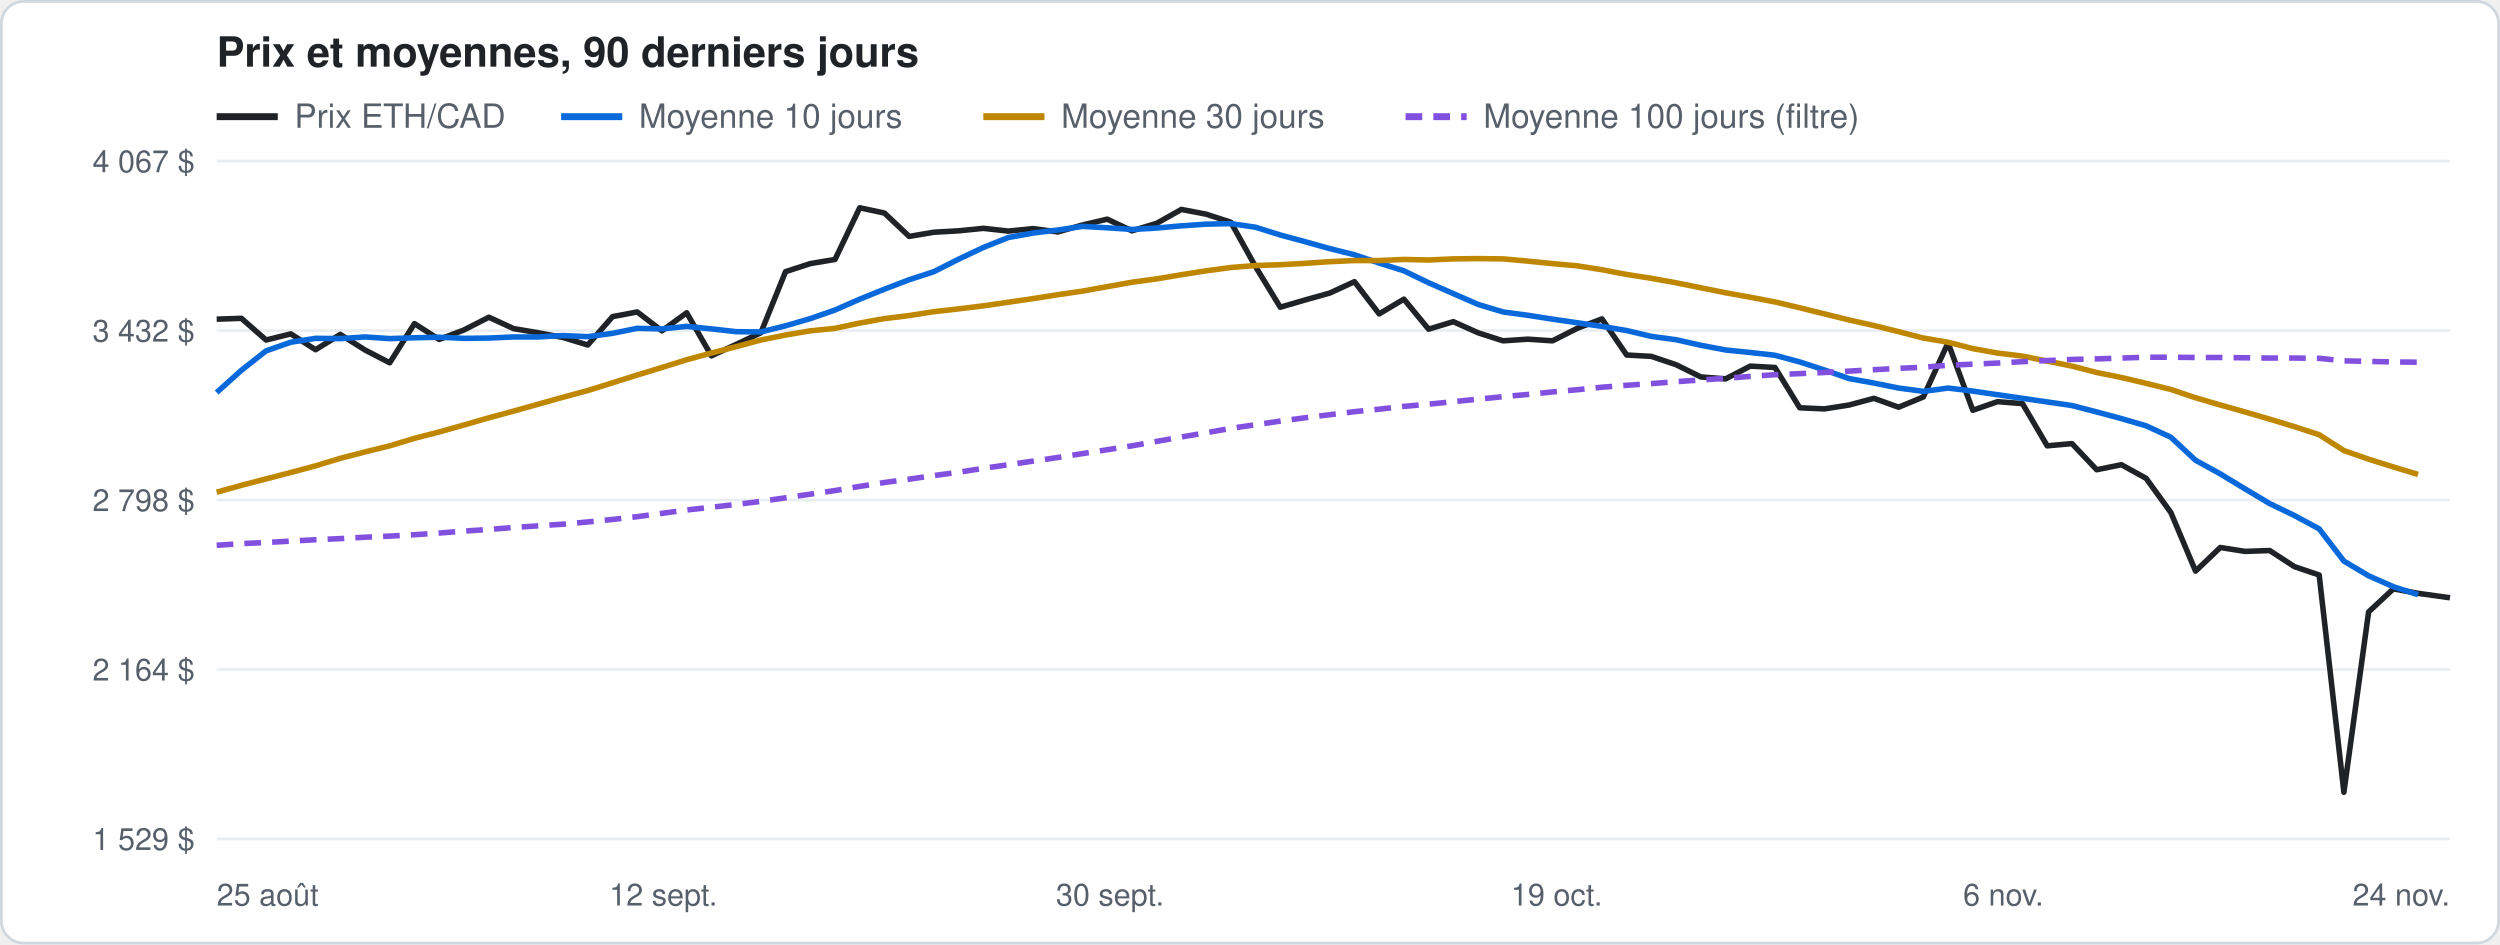
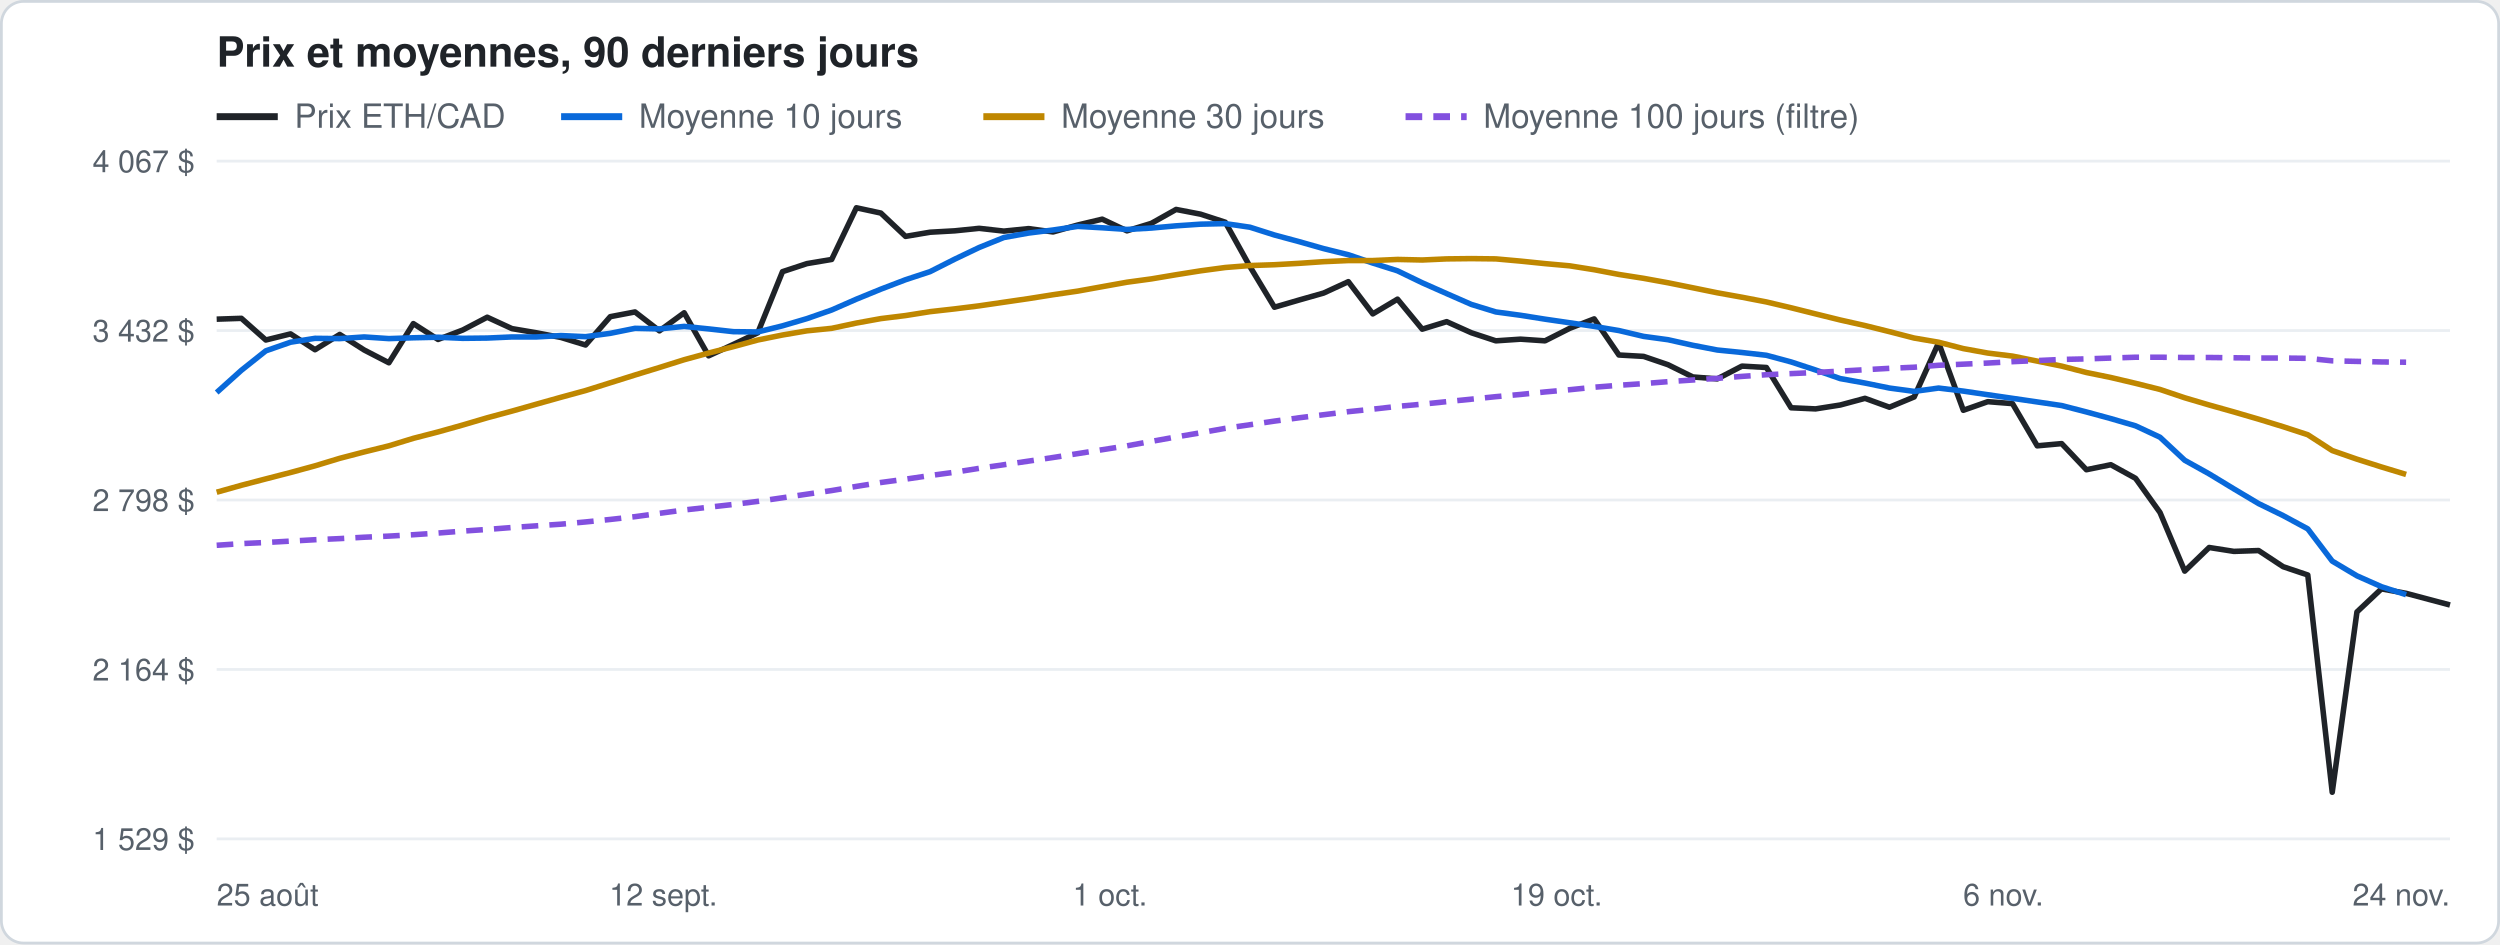
<svg xmlns="http://www.w3.org/2000/svg" width="900" height="340" viewBox="0 0 900 340" font-family="-apple-system, Segoe UI, Helvetica, Arial, sans-serif">
  <rect x="0.5" y="0.5" width="899" height="339" rx="8" fill="#ffffff" stroke="#d0d7de" />
  <text x="78" y="24" font-size="15" font-weight="600" fill="#1f2328">Prix et moyennes, 90 derniers jours</text>
  <line x1="78" y1="42" x2="100" y2="42" stroke="#1f2328" stroke-width="2.5" />
  <text x="106" y="46" font-size="12" fill="#57606a">Prix ETH/CAD</text>
  <line x1="202" y1="42" x2="224" y2="42" stroke="#0969da" stroke-width="2.5" />
  <text x="230" y="46" font-size="12" fill="#57606a">Moyenne 10 jours</text>
  <line x1="354" y1="42" x2="376" y2="42" stroke="#bf8700" stroke-width="2.5" />
  <text x="382" y="46" font-size="12" fill="#57606a">Moyenne 30 jours</text>
  <line x1="506" y1="42" x2="528" y2="42" stroke="#8250df" stroke-width="2.5" stroke-dasharray="6 4" />
  <text x="534" y="46" font-size="12" fill="#57606a">Moyenne 100 jours (filtre)</text>
  <line x1="78" y1="302.0" x2="882" y2="302.0" stroke="#eaeef2" />
  <text x="70" y="306.0" font-size="11" fill="#57606a" text-anchor="end">1 529 $</text>
  <line x1="78" y1="241.0" x2="882" y2="241.0" stroke="#eaeef2" />
  <text x="70" y="245.0" font-size="11" fill="#57606a" text-anchor="end">2 164 $</text>
  <line x1="78" y1="180.0" x2="882" y2="180.0" stroke="#eaeef2" />
  <text x="70" y="184.0" font-size="11" fill="#57606a" text-anchor="end">2 798 $</text>
  <line x1="78" y1="119.0" x2="882" y2="119.0" stroke="#eaeef2" />
  <text x="70" y="123.0" font-size="11" fill="#57606a" text-anchor="end">3 432 $</text>
  <line x1="78" y1="58.0" x2="882" y2="58.0" stroke="#eaeef2" />
  <text x="70" y="62.0" font-size="11" fill="#57606a" text-anchor="end">4 067 $</text>
  <text x="78.0" y="326" font-size="11" fill="#57606a" text-anchor="start">25 août</text>
  <text x="238.8" y="326" font-size="11" fill="#57606a" text-anchor="middle">12 sept.</text>
-   <text x="399.6" y="326" font-size="11" fill="#57606a" text-anchor="middle">30 sept.</text>
+   <text x="399.6" y="326" font-size="11" fill="#57606a" text-anchor="middle">1 oct.</text>
  <text x="560.4" y="326" font-size="11" fill="#57606a" text-anchor="middle">19 oct.</text>
  <text x="721.2" y="326" font-size="11" fill="#57606a" text-anchor="middle">6 nov.</text>
  <text x="882.0" y="326" font-size="11" fill="#57606a" text-anchor="end">24 nov.</text>
-   <polyline points="78.0,114.9 86.9,114.6 95.8,122.4 104.7,120.2 113.6,125.9 122.5,120.4 131.4,126.0 140.3,130.6 149.2,116.5 158.1,122.2 167.0,118.8 176.0,114.2 184.9,118.3 193.8,119.8 202.7,121.5 211.6,124.2 220.5,114.0 229.4,112.3 238.3,119.1 247.2,112.6 256.1,128.1 265.0,124.0 273.9,119.8 282.8,97.8 291.7,94.9 300.6,93.4 309.5,74.8 318.4,76.7 327.3,85.1 336.2,83.6 345.1,83.1 354.0,82.2 363.0,83.2 371.9,82.3 380.8,83.5 389.7,81.0 398.6,78.9 407.5,83.1 416.4,80.4 425.3,75.4 434.2,77.1 443.1,80.0 452.0,96.0 460.9,110.6 469.8,108.0 478.7,105.5 487.6,101.4 496.5,113.0 505.4,107.7 514.3,118.5 523.2,115.8 532.1,119.8 541.1,122.7 550.0,122.1 558.9,122.7 567.8,118.2 576.7,114.8 585.6,127.8 594.5,128.3 603.4,131.3 612.3,135.7 621.2,136.4 630.1,131.8 639.0,132.3 647.9,146.8 656.8,147.2 665.7,145.8 674.6,143.4 683.5,146.6 692.4,142.9 701.3,123.4 710.2,147.7 719.1,144.6 728.1,145.3 737.0,160.5 745.9,159.7 754.8,169.1 763.7,167.3 772.6,172.2 781.5,184.5 790.4,205.6 799.3,197.1 808.2,198.5 817.1,198.2 826.0,204.0 834.9,207.0 843.8,285.2 852.7,220.3 861.6,212.0 870.5,213.6 882.0,215.2" fill="none" stroke="#1f2328" stroke-width="2" stroke-linejoin="round" />
-   <polyline points="78.0,141.3 86.9,133.3 95.8,126.3 104.7,123.2 113.6,121.8 122.5,121.9 131.4,121.3 140.3,121.9 149.2,121.6 158.1,121.4 167.0,121.8 176.0,121.7 184.9,121.3 193.8,121.3 202.7,120.8 211.6,121.2 220.5,120.0 229.4,118.2 238.3,118.4 247.2,117.5 256.1,118.4 265.0,119.4 273.9,119.5 282.8,117.3 291.7,114.7 300.6,111.6 309.5,107.7 318.4,104.1 327.3,100.7 336.2,97.8 345.1,93.3 354.0,89.1 363.0,85.5 371.9,83.9 380.8,82.8 389.7,81.5 398.6,82.0 407.5,82.6 416.4,82.1 425.3,81.3 434.2,80.7 443.1,80.5 452.0,81.8 460.9,84.6 469.8,87.0 478.7,89.5 487.6,91.7 496.5,94.7 505.4,97.5 514.3,101.8 523.2,105.7 532.1,109.6 541.1,112.3 550.0,113.5 558.9,114.9 567.8,116.2 576.7,117.5 585.6,119.0 594.5,121.1 603.4,122.3 612.3,124.3 621.2,126.0 630.1,126.9 639.0,127.9 647.9,130.3 656.8,133.2 665.7,136.3 674.6,137.9 683.5,139.7 692.4,140.9 701.3,139.7 710.2,140.8 719.1,142.1 728.1,143.4 737.0,144.7 745.9,146.0 754.8,148.3 763.7,150.7 772.6,153.3 781.5,157.4 790.4,165.7 799.3,170.6 808.2,176.0 817.1,181.3 826.0,185.6 834.9,190.4 843.8,202.0 852.7,207.3 861.6,211.2 870.5,214.1" fill="none" stroke="#0969da" stroke-width="2" stroke-linejoin="round" />
-   <polyline points="78.0,177.2 86.9,174.7 95.8,172.4 104.7,170.1 113.6,167.7 122.5,165.0 131.4,162.7 140.3,160.5 149.2,157.8 158.1,155.5 167.0,153.0 176.0,150.4 184.9,148.0 193.8,145.5 202.7,143.0 211.6,140.6 220.5,137.8 229.4,135.0 238.3,132.3 247.2,129.5 256.1,127.1 265.0,124.8 273.9,122.4 282.8,120.6 291.7,119.1 300.6,118.2 309.5,116.3 318.4,114.7 327.3,113.6 336.2,112.2 345.1,111.2 354.0,110.1 363.0,108.8 371.9,107.5 380.8,106.1 389.7,104.8 398.6,103.2 407.5,101.6 416.4,100.4 425.3,98.9 434.2,97.5 443.1,96.3 452.0,95.6 460.9,95.3 469.8,94.8 478.7,94.2 487.6,93.8 496.5,93.8 505.4,93.4 514.3,93.6 523.2,93.2 532.1,93.1 541.1,93.2 550.0,94.0 558.9,94.9 567.8,95.7 576.7,97.1 585.6,98.8 594.5,100.2 603.4,101.8 612.3,103.6 621.2,105.4 630.1,107.0 639.0,108.7 647.9,110.8 656.8,113.0 665.7,115.2 674.6,117.2 683.5,119.4 692.4,121.7 701.3,123.2 710.2,125.5 719.1,127.1 728.1,128.2 737.0,130.0 745.9,131.8 754.8,134.1 763.7,135.9 772.6,138.0 781.5,140.2 790.4,143.2 799.3,145.8 808.2,148.3 817.1,150.9 826.0,153.6 834.9,156.5 843.8,162.2 852.7,165.3 861.6,168.1 870.5,170.8" fill="none" stroke="#bf8700" stroke-width="2" stroke-linejoin="round" />
-   <polyline points="78.0,196.3 86.9,195.7 95.8,195.3 104.7,194.8 113.6,194.3 122.5,193.9 131.4,193.4 140.3,193.0 149.2,192.5 158.1,191.9 167.0,191.2 176.0,190.6 184.9,189.9 193.8,189.3 202.7,188.7 211.6,187.9 220.5,187.0 229.4,186.0 238.3,184.8 247.2,183.6 256.1,182.6 265.0,181.6 273.9,180.5 282.8,179.2 291.7,177.9 300.6,176.6 309.5,175.1 318.4,173.7 327.3,172.5 336.2,171.2 345.1,170.0 354.0,168.6 363.0,167.3 371.9,166.0 380.8,164.7 389.7,163.3 398.6,161.9 407.5,160.5 416.4,158.9 425.3,157.3 434.2,155.8 443.1,154.2 452.0,152.9 460.9,151.6 469.8,150.4 478.7,149.3 487.6,148.2 496.5,147.3 505.4,146.3 514.3,145.5 523.2,144.6 532.1,143.7 541.1,142.8 550.0,142.0 558.9,141.1 567.8,140.3 576.7,139.4 585.6,138.7 594.5,138.1 603.4,137.4 612.3,136.8 621.2,136.2 630.1,135.5 639.0,134.9 647.9,134.5 656.8,134.1 665.7,133.6 674.6,133.1 683.5,132.6 692.4,132.2 701.3,131.5 710.2,131.1 719.1,130.7 728.1,130.2 737.0,129.8 745.9,129.4 754.8,129.2 763.7,128.9 772.6,128.6 781.5,128.6 790.4,128.7 799.3,128.7 808.2,128.8 817.1,128.9 826.0,128.9 834.9,129.0 843.8,129.9 852.7,130.1 861.6,130.3 870.5,130.4" fill="none" stroke="#8250df" stroke-width="2" stroke-linejoin="round" stroke-dasharray="6 4" />
+   <polyline points="78.0,114.9 86.9,114.6 95.7,122.4 104.6,120.2 113.4,125.9 122.3,120.4 131.1,126.0 140.0,130.6 148.8,116.5 157.7,122.2 166.6,118.8 175.4,114.2 184.3,118.3 193.1,119.8 202.0,121.5 210.8,124.2 219.7,114.0 228.6,112.3 237.4,119.1 246.3,112.6 255.1,128.1 264.0,124.0 272.8,119.8 281.7,97.8 290.5,94.9 299.4,93.4 308.3,74.8 317.1,76.7 326.0,85.1 334.8,83.6 343.7,83.1 352.5,82.2 361.4,83.2 370.3,82.3 379.1,83.5 388.0,81.0 396.8,78.9 405.7,83.1 414.5,80.4 423.4,75.4 432.2,77.1 441.1,80.0 450.0,96.0 458.8,110.6 467.7,108.0 476.5,105.5 485.4,101.4 494.2,113.0 503.1,107.7 512.0,118.5 520.8,115.8 529.7,119.8 538.5,122.7 547.4,122.1 556.2,122.7 565.1,118.2 573.9,114.8 582.8,127.8 591.7,128.3 600.5,131.3 609.4,135.7 618.2,136.4 627.1,131.8 635.9,132.3 644.8,146.8 653.6,147.2 662.5,145.8 671.4,143.4 680.2,146.6 689.1,142.9 697.9,123.4 706.8,147.7 715.6,144.6 724.5,145.3 733.4,160.5 742.2,159.7 751.1,169.1 759.9,167.3 768.8,172.2 777.6,184.5 786.5,205.6 795.3,197.1 804.2,198.5 813.1,198.2 821.9,204.0 830.8,207.0 839.6,285.2 848.5,220.3 857.3,212.0 866.2,213.6 882.0,217.8" fill="none" stroke="#1f2328" stroke-width="2" stroke-linejoin="round" />
+   <polyline points="78.0,141.3 86.9,133.3 95.7,126.3 104.6,123.2 113.4,121.8 122.3,121.9 131.1,121.3 140.0,121.9 148.8,121.6 157.7,121.4 166.6,121.8 175.4,121.7 184.3,121.3 193.1,121.3 202.0,120.8 210.8,121.2 219.7,120.0 228.6,118.2 237.4,118.4 246.3,117.5 255.1,118.4 264.0,119.4 272.8,119.5 281.7,117.3 290.5,114.7 299.4,111.6 308.3,107.7 317.1,104.1 326.0,100.7 334.8,97.8 343.7,93.3 352.5,89.1 361.4,85.5 370.3,83.9 379.1,82.8 388.0,81.5 396.8,82.0 405.7,82.6 414.5,82.1 423.4,81.3 432.2,80.7 441.1,80.5 450.0,81.8 458.8,84.6 467.7,87.0 476.5,89.5 485.4,91.7 494.2,94.7 503.1,97.5 512.0,101.8 520.8,105.7 529.7,109.6 538.5,112.3 547.4,113.5 556.2,114.9 565.1,116.2 573.9,117.5 582.8,119.0 591.7,121.1 600.5,122.3 609.4,124.3 618.2,126.0 627.1,126.9 635.9,127.9 644.8,130.3 653.6,133.2 662.5,136.3 671.4,137.9 680.2,139.7 689.1,140.9 697.9,139.7 706.8,140.8 715.6,142.1 724.5,143.4 733.4,144.7 742.2,146.0 751.1,148.3 759.9,150.7 768.8,153.3 777.6,157.4 786.5,165.7 795.3,170.6 804.2,176.0 813.1,181.3 821.9,185.6 830.8,190.4 839.6,202.0 848.5,207.3 857.3,211.2 866.2,214.1" fill="none" stroke="#0969da" stroke-width="2" stroke-linejoin="round" />
+   <polyline points="78.0,177.2 86.9,174.7 95.7,172.4 104.6,170.1 113.4,167.7 122.3,165.0 131.1,162.7 140.0,160.5 148.8,157.8 157.7,155.5 166.6,153.0 175.4,150.4 184.3,148.0 193.1,145.5 202.0,143.0 210.8,140.6 219.7,137.8 228.6,135.0 237.4,132.3 246.3,129.5 255.1,127.1 264.0,124.8 272.8,122.4 281.7,120.6 290.5,119.1 299.4,118.2 308.3,116.3 317.1,114.7 326.0,113.6 334.8,112.2 343.7,111.2 352.5,110.1 361.4,108.8 370.3,107.5 379.1,106.1 388.0,104.8 396.8,103.2 405.7,101.6 414.5,100.4 423.4,98.9 432.2,97.5 441.1,96.3 450.0,95.6 458.8,95.3 467.7,94.8 476.5,94.2 485.4,93.8 494.2,93.8 503.1,93.4 512.0,93.6 520.8,93.2 529.7,93.1 538.5,93.2 547.4,94.0 556.2,94.9 565.1,95.7 573.9,97.1 582.8,98.8 591.7,100.2 600.5,101.8 609.4,103.6 618.2,105.4 627.1,107.0 635.9,108.7 644.8,110.8 653.6,113.0 662.5,115.2 671.4,117.2 680.2,119.4 689.1,121.7 697.9,123.2 706.8,125.5 715.6,127.1 724.5,128.2 733.4,130.0 742.2,131.8 751.1,134.1 759.9,135.9 768.8,138.0 777.6,140.2 786.5,143.2 795.3,145.8 804.2,148.3 813.1,150.9 821.9,153.6 830.8,156.5 839.6,162.2 848.5,165.3 857.3,168.1 866.2,170.8" fill="none" stroke="#bf8700" stroke-width="2" stroke-linejoin="round" />
+   <polyline points="78.0,196.3 86.9,195.7 95.7,195.3 104.6,194.8 113.4,194.3 122.3,193.9 131.1,193.4 140.0,193.0 148.8,192.5 157.7,191.9 166.6,191.2 175.4,190.6 184.3,189.9 193.1,189.3 202.0,188.7 210.8,187.9 219.7,187.0 228.6,186.0 237.4,184.8 246.3,183.6 255.1,182.6 264.0,181.6 272.8,180.5 281.7,179.2 290.5,177.9 299.4,176.6 308.3,175.1 317.1,173.7 326.0,172.5 334.8,171.2 343.7,170.0 352.5,168.6 361.4,167.3 370.3,166.0 379.1,164.7 388.0,163.3 396.8,161.9 405.7,160.5 414.5,158.9 423.4,157.3 432.2,155.8 441.1,154.2 450.0,152.9 458.8,151.6 467.7,150.4 476.5,149.3 485.4,148.2 494.2,147.3 503.1,146.3 512.0,145.5 520.8,144.6 529.7,143.7 538.5,142.8 547.4,142.0 556.2,141.1 565.1,140.3 573.9,139.4 582.8,138.7 591.7,138.1 600.5,137.4 609.4,136.8 618.2,136.2 627.1,135.5 635.9,134.9 644.8,134.5 653.6,134.1 662.5,133.6 671.4,133.1 680.2,132.6 689.1,132.2 697.9,131.5 706.8,131.1 715.6,130.7 724.5,130.2 733.4,129.8 742.2,129.4 751.1,129.2 759.9,128.9 768.8,128.6 777.6,128.6 786.5,128.7 795.3,128.7 804.2,128.8 813.1,128.9 821.9,128.9 830.8,129.0 839.6,129.9 848.5,130.1 857.3,130.3 866.2,130.4" fill="none" stroke="#8250df" stroke-width="2" stroke-linejoin="round" stroke-dasharray="6 4" />
</svg>
